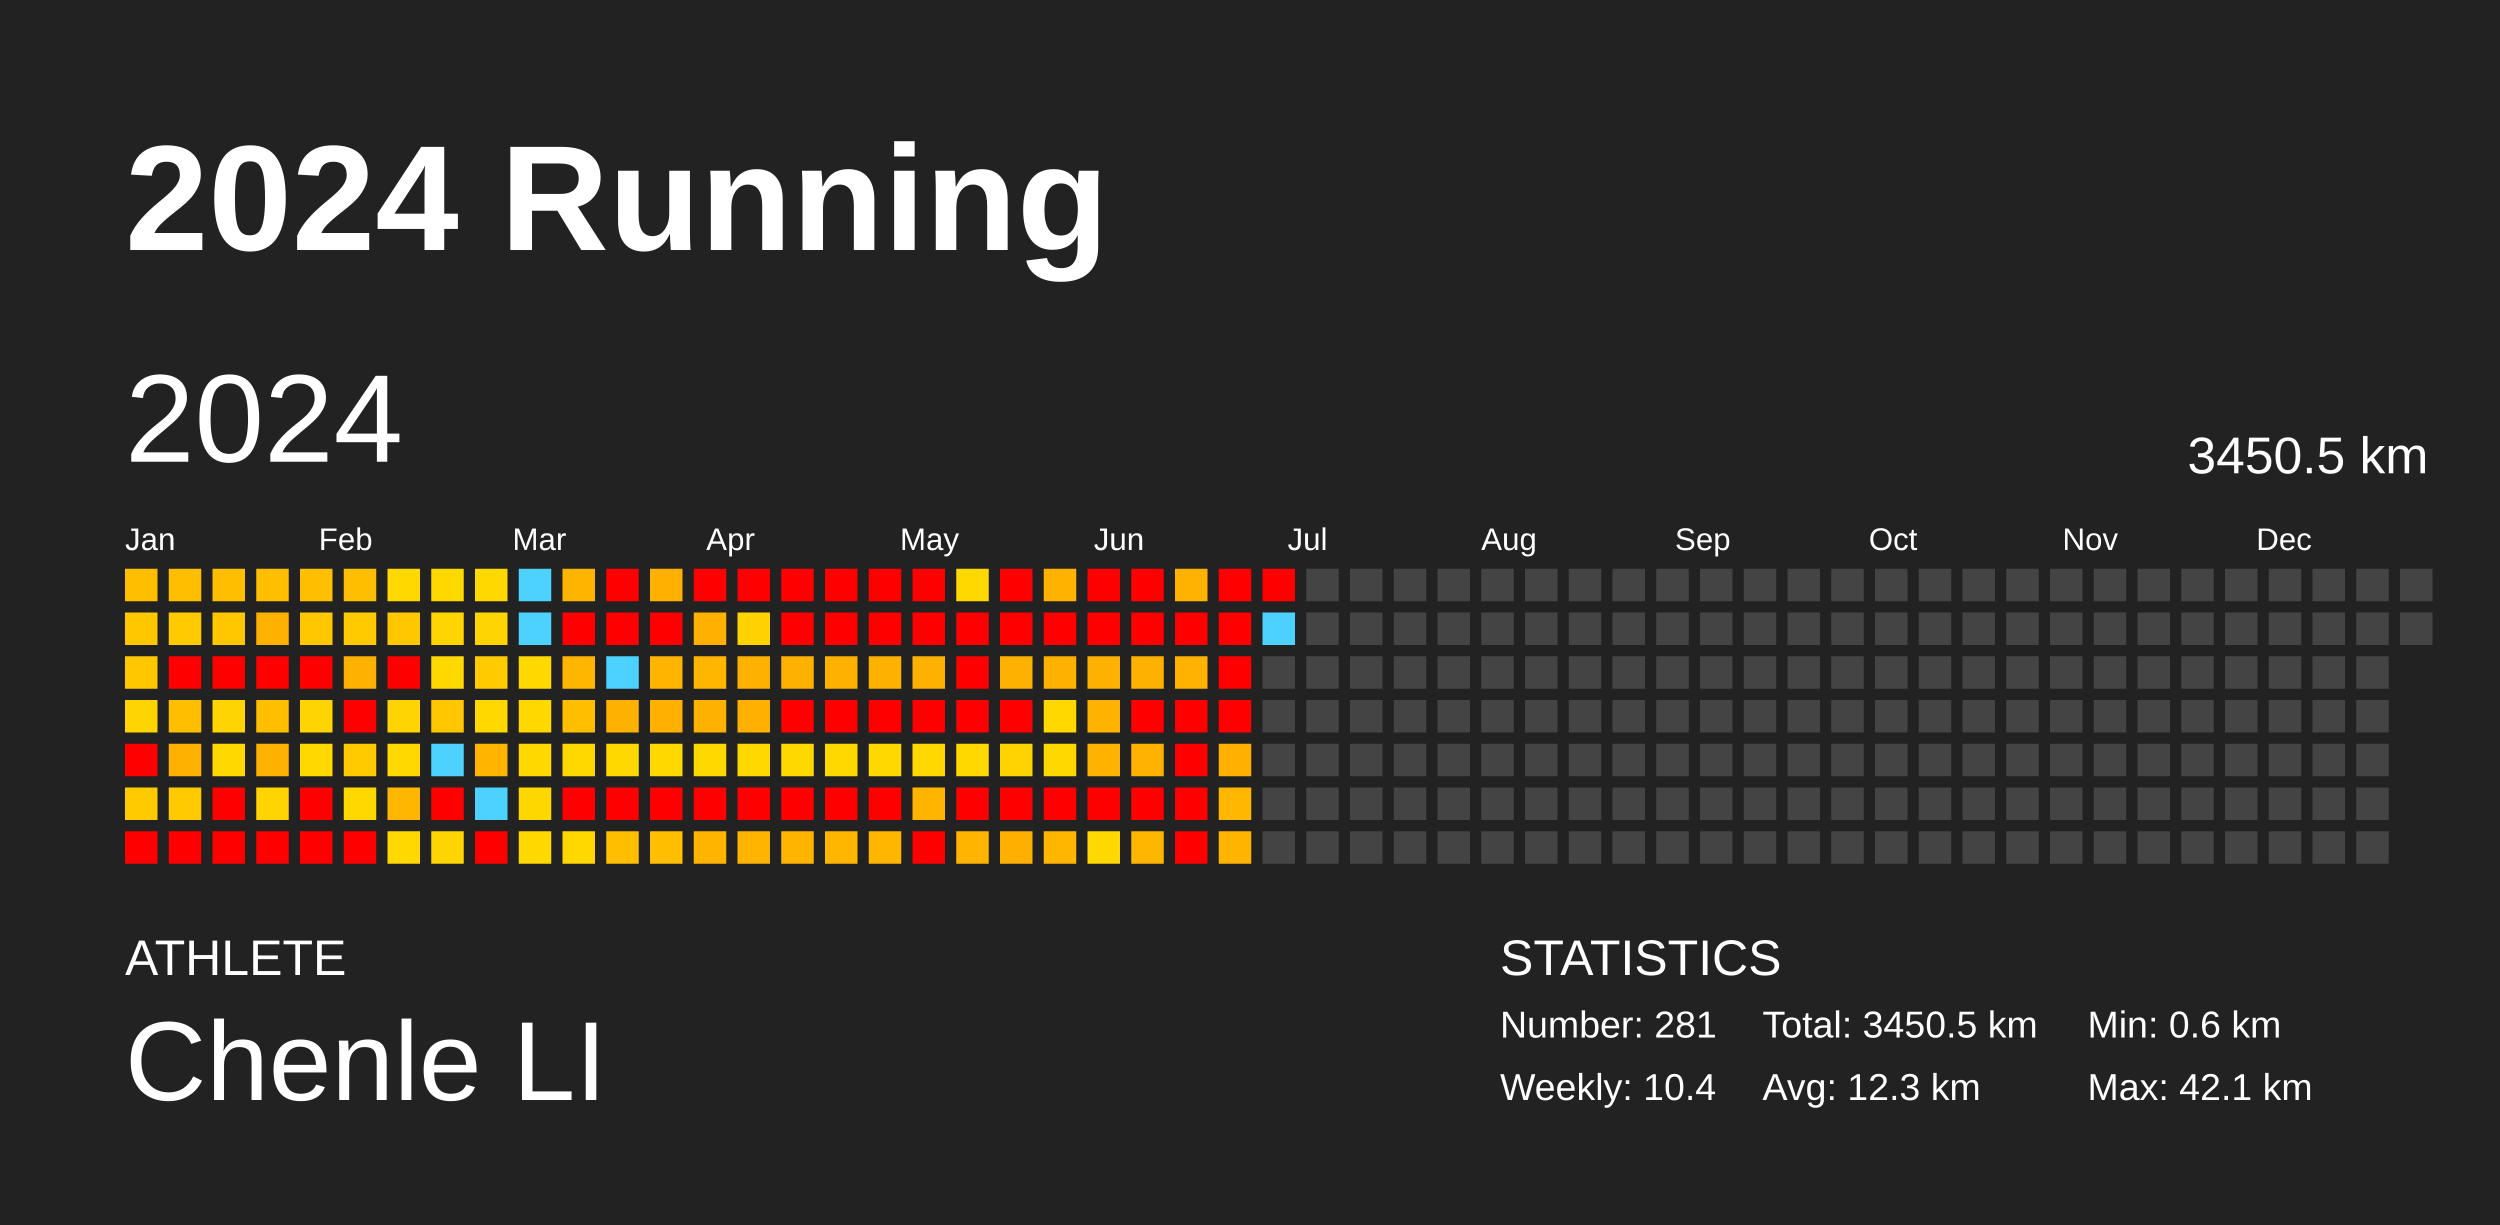
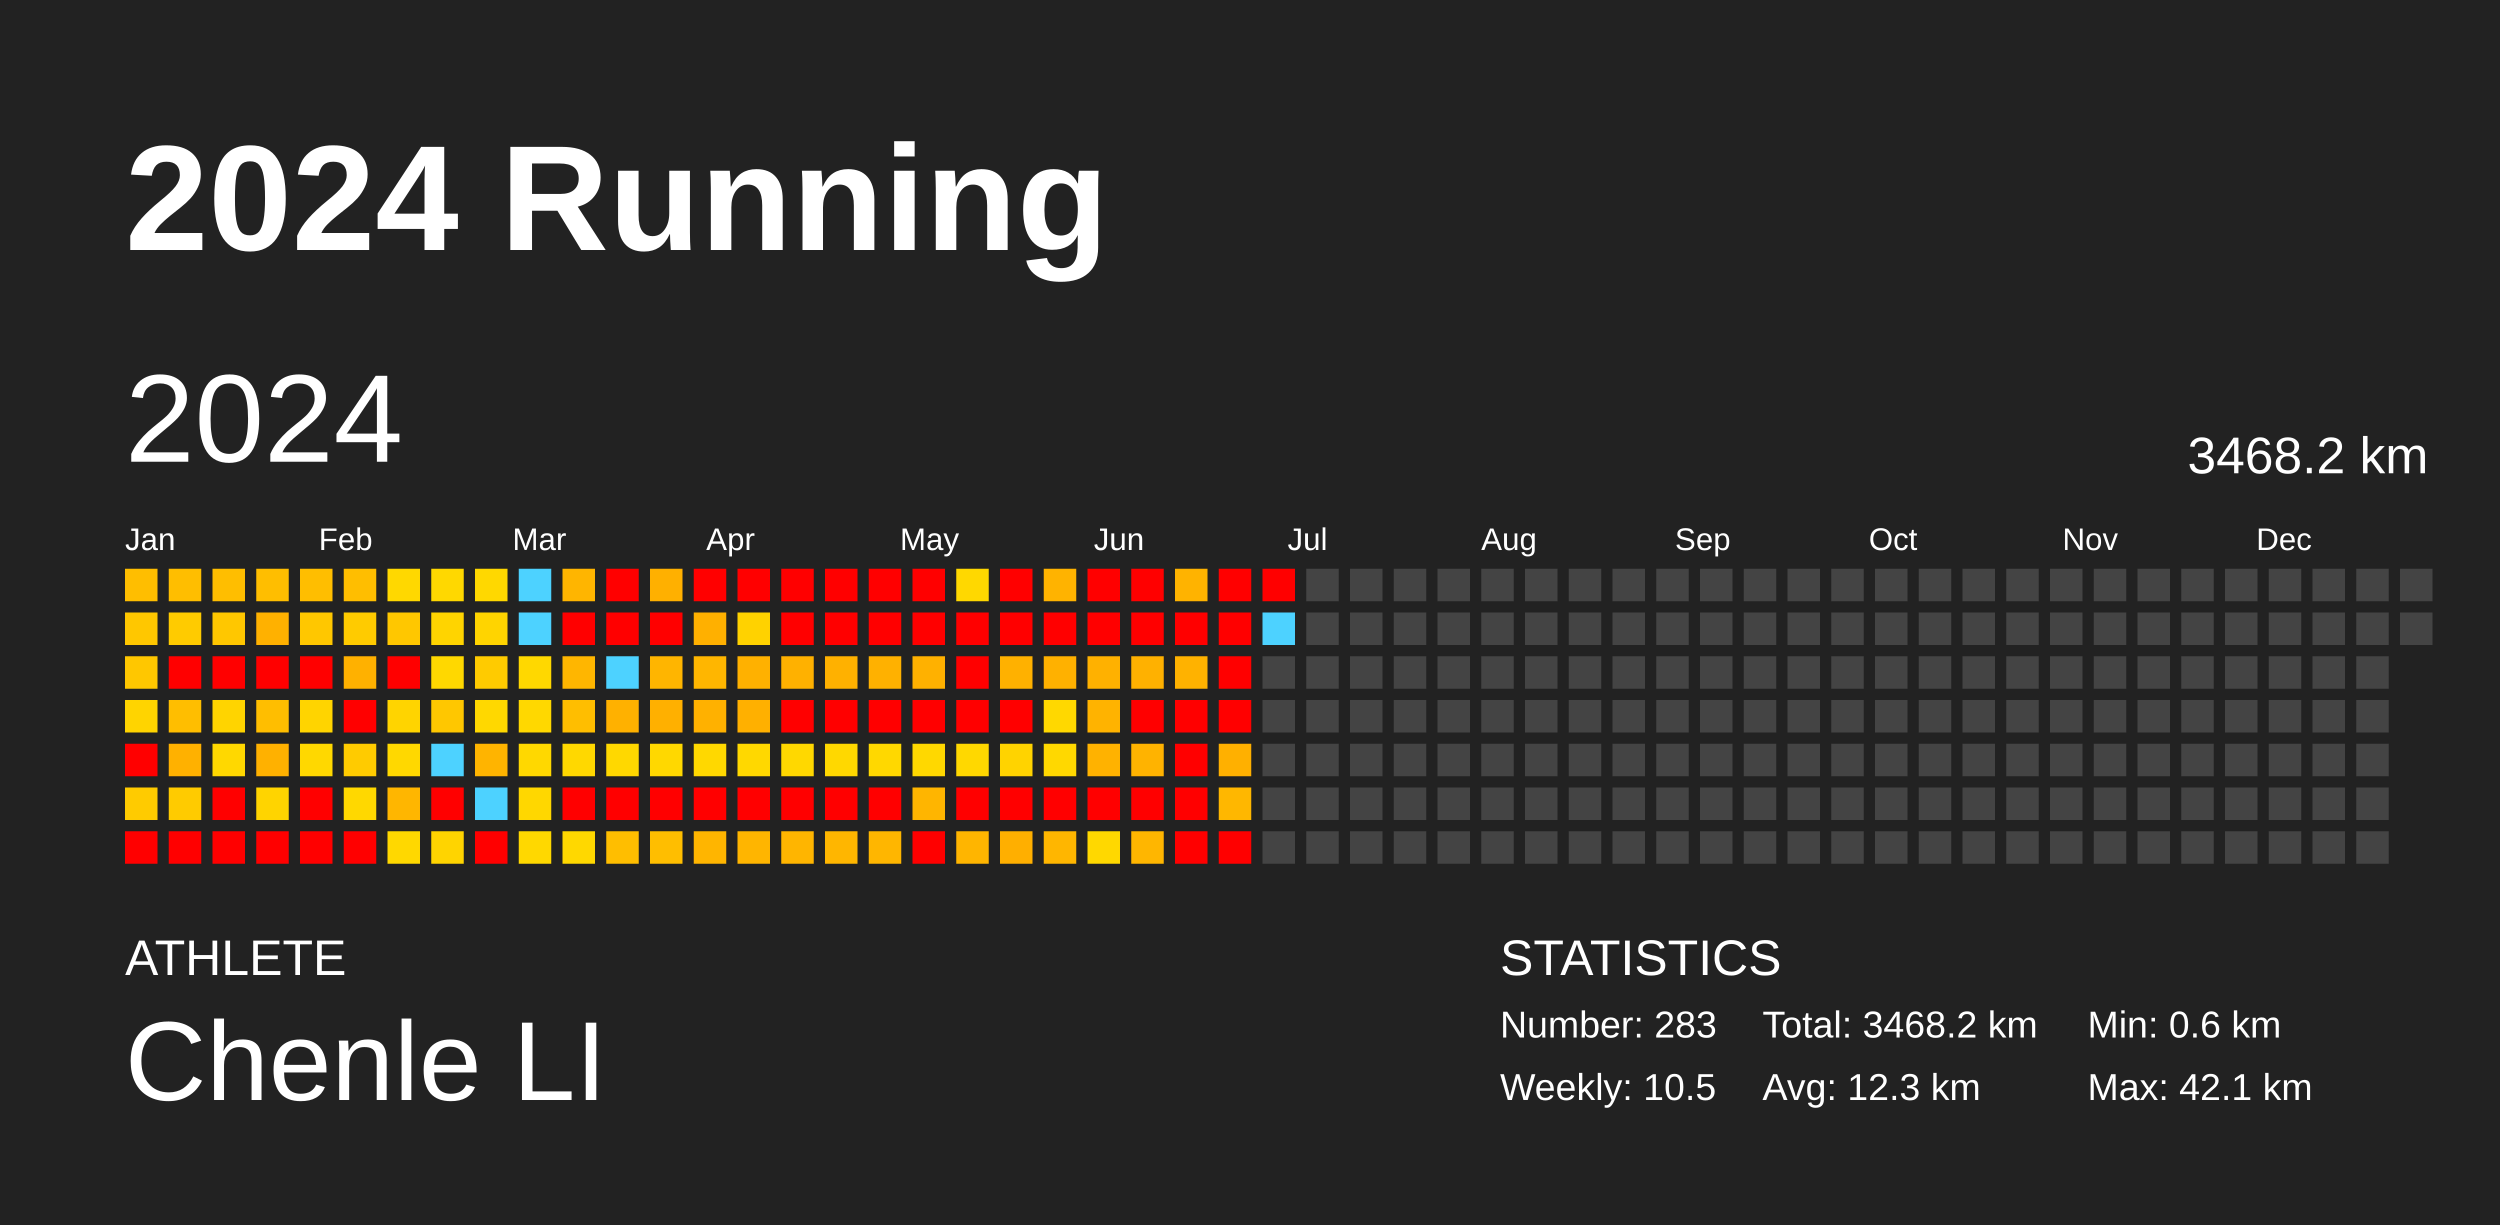
<svg xmlns="http://www.w3.org/2000/svg" baseProfile="full" height="98mm" version="1.1" viewBox="0,0,200,98" width="200mm">
  <defs />
  <rect fill="#222222" height="98" width="200" x="0" y="0" />
  <text fill="#FFFFFF" style="font-size:12px; font-family:Arial; font-weight:bold;" x="10" y="20">2024 Running</text>
  <text fill="#FFFFFF" style="font-size:4px; font-family:Arial" x="10" y="78">ATHLETE</text>
  <text fill="#FFFFFF" style="font-size:9px; font-family:Arial" x="10" y="88">Chenle LI</text>
  <text fill="#FFFFFF" style="font-size:4px; font-family:Arial" x="120" y="78">STATISTICS</text>
-   <text fill="#FFFFFF" style="font-size:3px; font-family:Arial" x="120" y="83">Number: 281</text>
-   <text fill="#FFFFFF" style="font-size:3px; font-family:Arial" x="120" y="88">Weekly: 10.4</text>
-   <text fill="#FFFFFF" style="font-size:3px; font-family:Arial" x="141" y="83">Total: 3450.5 km</text>
+   <text fill="#FFFFFF" style="font-size:3px; font-family:Arial" x="120" y="83">Number: 283</text>
+   <text fill="#FFFFFF" style="font-size:3px; font-family:Arial" x="120" y="88">Weekly: 10.5</text>
+   <text fill="#FFFFFF" style="font-size:3px; font-family:Arial" x="141" y="83">Total: 3468.2 km</text>
  <text fill="#FFFFFF" style="font-size:3px; font-family:Arial" x="141" y="88">Avg: 12.3 km</text>
  <text fill="#FFFFFF" style="font-size:3px; font-family:Arial" x="167" y="83">Min: 0.6 km</text>
  <text fill="#FFFFFF" style="font-size:3px; font-family:Arial" x="167" y="88">Max: 42.1 km</text>
  <text dominant-baseline="hanging" fill="#FFFFFF" style="font-size:10.0px; font-family:Arial;" x="10" y="30">2024</text>
-   <text dominant-baseline="hanging" fill="#FFFFFF" style="font-size:4.125px; font-family:Arial;" x="175" y="35">3450.5 km</text>
+   <text dominant-baseline="hanging" fill="#FFFFFF" style="font-size:4.125px; font-family:Arial;" x="175" y="35">3468.2 km</text>
  <text fill="#FFFFFF" style="font-size:2.5px; font-family:Arial" x="10.0" y="44">Jan</text>
  <text fill="#FFFFFF" style="font-size:2.5px; font-family:Arial" x="25.5" y="44">Feb</text>
  <text fill="#FFFFFF" style="font-size:2.5px; font-family:Arial" x="41.0" y="44">Mar</text>
  <text fill="#FFFFFF" style="font-size:2.5px; font-family:Arial" x="56.5" y="44">Apr</text>
  <text fill="#FFFFFF" style="font-size:2.5px; font-family:Arial" x="72.0" y="44">May</text>
  <text fill="#FFFFFF" style="font-size:2.5px; font-family:Arial" x="87.5" y="44">Jun</text>
  <text fill="#FFFFFF" style="font-size:2.5px; font-family:Arial" x="103.0" y="44">Jul</text>
  <text fill="#FFFFFF" style="font-size:2.5px; font-family:Arial" x="118.5" y="44">Aug</text>
  <text fill="#FFFFFF" style="font-size:2.5px; font-family:Arial" x="134.0" y="44">Sep</text>
  <text fill="#FFFFFF" style="font-size:2.5px; font-family:Arial" x="149.5" y="44">Oct</text>
  <text fill="#FFFFFF" style="font-size:2.5px; font-family:Arial" x="165.0" y="44">Nov</text>
  <text fill="#FFFFFF" style="font-size:2.5px; font-family:Arial" x="180.5" y="44">Dec</text>
  <rect fill="#ffbe00" height="2.6" width="2.6" x="10.0" y="45.5" />
  <rect fill="#ffc700" height="2.6" width="2.6" x="10.0" y="49.0" />
  <rect fill="#ffc700" height="2.6" width="2.6" x="10.0" y="52.5" />
  <rect fill="#ffd400" height="2.6" width="2.6" x="10.0" y="56.0" />
  <rect fill="red" height="2.6" width="2.6" x="10.0" y="59.5" />
  <rect fill="#ffcb00" height="2.6" width="2.6" x="10.0" y="63.0" />
  <rect fill="red" height="2.6" width="2.6" x="10.0" y="66.5" />
  <rect fill="#ffbe00" height="2.6" width="2.6" x="13.5" y="45.5" />
  <rect fill="#ffcb00" height="2.6" width="2.6" x="13.5" y="49.0" />
  <rect fill="red" height="2.6" width="2.6" x="13.5" y="52.5" />
  <rect fill="#ffbe00" height="2.6" width="2.6" x="13.5" y="56.0" />
  <rect fill="#ffb100" height="2.6" width="2.6" x="13.5" y="59.5" />
  <rect fill="#ffcb00" height="2.6" width="2.6" x="13.5" y="63.0" />
  <rect fill="red" height="2.6" width="2.6" x="13.5" y="66.5" />
  <rect fill="#ffbe00" height="2.6" width="2.6" x="17.0" y="45.5" />
  <rect fill="#ffc700" height="2.6" width="2.6" x="17.0" y="49.0" />
  <rect fill="red" height="2.6" width="2.6" x="17.0" y="52.5" />
  <rect fill="#ffd400" height="2.6" width="2.6" x="17.0" y="56.0" />
  <rect fill="#ffd800" height="2.6" width="2.6" x="17.0" y="59.5" />
  <rect fill="red" height="2.6" width="2.6" x="17.0" y="63.0" />
  <rect fill="red" height="2.6" width="2.6" x="17.0" y="66.5" />
  <rect fill="#ffbe00" height="2.6" width="2.6" x="20.5" y="45.5" />
  <rect fill="#ffb100" height="2.6" width="2.6" x="20.5" y="49.0" />
  <rect fill="red" height="2.6" width="2.6" x="20.5" y="52.5" />
  <rect fill="#ffbe00" height="2.6" width="2.6" x="20.5" y="56.0" />
  <rect fill="#ffb100" height="2.6" width="2.6" x="20.5" y="59.5" />
  <rect fill="#ffd400" height="2.6" width="2.6" x="20.5" y="63.0" />
  <rect fill="red" height="2.6" width="2.6" x="20.5" y="66.5" />
  <rect fill="#ffbe00" height="2.6" width="2.6" x="24.0" y="45.5" />
  <rect fill="#ffc700" height="2.6" width="2.6" x="24.0" y="49.0" />
  <rect fill="red" height="2.6" width="2.6" x="24.0" y="52.5" />
  <rect fill="#ffd400" height="2.6" width="2.6" x="24.0" y="56.0" />
  <rect fill="#ffd800" height="2.6" width="2.6" x="24.0" y="59.5" />
  <rect fill="red" height="2.6" width="2.6" x="24.0" y="63.0" />
  <rect fill="red" height="2.6" width="2.6" x="24.0" y="66.5" />
  <rect fill="#ffbe00" height="2.6" width="2.6" x="27.5" y="45.5" />
  <rect fill="#ffcb00" height="2.6" width="2.6" x="27.5" y="49.0" />
  <rect fill="#ffb100" height="2.6" width="2.6" x="27.5" y="52.5" />
  <rect fill="red" height="2.6" width="2.6" x="27.5" y="56.0" />
  <rect fill="#ffcb00" height="2.6" width="2.6" x="27.5" y="59.5" />
  <rect fill="#ffd800" height="2.6" width="2.6" x="27.5" y="63.0" />
  <rect fill="red" height="2.6" width="2.6" x="27.5" y="66.5" />
  <rect fill="#ffd800" height="2.6" width="2.6" x="31.0" y="45.5" />
  <rect fill="#ffc700" height="2.6" width="2.6" x="31.0" y="49.0" />
  <rect fill="red" height="2.6" width="2.6" x="31.0" y="52.5" />
  <rect fill="#ffd400" height="2.6" width="2.6" x="31.0" y="56.0" />
  <rect fill="#ffd800" height="2.6" width="2.6" x="31.0" y="59.5" />
  <rect fill="#ffb600" height="2.6" width="2.6" x="31.0" y="63.0" />
  <rect fill="#ffd800" height="2.6" width="2.6" x="31.0" y="66.5" />
  <rect fill="#ffd800" height="2.6" width="2.6" x="34.5" y="45.5" />
  <rect fill="#ffd400" height="2.6" width="2.6" x="34.5" y="49.0" />
  <rect fill="#ffd800" height="2.6" width="2.6" x="34.5" y="52.5" />
  <rect fill="#ffc700" height="2.6" width="2.6" x="34.5" y="56.0" />
  <rect fill="#4dd2ff" height="2.6" width="2.6" x="34.5" y="59.5" />
  <rect fill="red" height="2.6" width="2.6" x="34.5" y="63.0" />
  <rect fill="#ffd400" height="2.6" width="2.6" x="34.5" y="66.5" />
  <rect fill="#ffd800" height="2.6" width="2.6" x="38.0" y="45.5" />
  <rect fill="#ffd400" height="2.6" width="2.6" x="38.0" y="49.0" />
  <rect fill="#ffcb00" height="2.6" width="2.6" x="38.0" y="52.5" />
  <rect fill="#ffd800" height="2.6" width="2.6" x="38.0" y="56.0" />
  <rect fill="#ffb400" height="2.6" width="2.6" x="38.0" y="59.5" />
  <rect fill="#4dd2ff" height="2.6" width="2.6" x="38.0" y="63.0" />
  <rect fill="red" height="2.6" width="2.6" x="38.0" y="66.5" />
  <rect fill="#4dd2ff" height="2.6" width="2.6" x="41.5" y="45.5" />
  <rect fill="#4dd2ff" height="2.6" width="2.6" x="41.5" y="49.0" />
  <rect fill="#ffd800" height="2.6" width="2.6" x="41.5" y="52.5" />
  <rect fill="#ffd800" height="2.6" width="2.6" x="41.5" y="56.0" />
  <rect fill="#ffd800" height="2.6" width="2.6" x="41.5" y="59.5" />
  <rect fill="#ffd700" height="2.6" width="2.6" x="41.5" y="63.0" />
  <rect fill="#ffd800" height="2.6" width="2.6" x="41.5" y="66.5" />
  <rect fill="#ffb500" height="2.6" width="2.6" x="45.0" y="45.5" />
  <rect fill="red" height="2.6" width="2.6" x="45.0" y="49.0" />
  <rect fill="#ffb600" height="2.6" width="2.6" x="45.0" y="52.5" />
  <rect fill="#ffbe00" height="2.6" width="2.6" x="45.0" y="56.0" />
  <rect fill="#ffd800" height="2.6" width="2.6" x="45.0" y="59.5" />
  <rect fill="red" height="2.6" width="2.6" x="45.0" y="63.0" />
  <rect fill="#ffd800" height="2.6" width="2.6" x="45.0" y="66.5" />
  <rect fill="red" height="2.6" width="2.6" x="48.5" y="45.5" />
  <rect fill="red" height="2.6" width="2.6" x="48.5" y="49.0" />
  <rect fill="#4dd2ff" height="2.6" width="2.6" x="48.5" y="52.5" />
  <rect fill="#ffb100" height="2.6" width="2.6" x="48.5" y="56.0" />
  <rect fill="#ffd800" height="2.6" width="2.6" x="48.5" y="59.5" />
  <rect fill="red" height="2.6" width="2.6" x="48.5" y="63.0" />
  <rect fill="#ffbe00" height="2.6" width="2.6" x="48.5" y="66.5" />
  <rect fill="#ffb000" height="2.6" width="2.6" x="52.0" y="45.5" />
  <rect fill="red" height="2.6" width="2.6" x="52.0" y="49.0" />
  <rect fill="#ffb500" height="2.6" width="2.6" x="52.0" y="52.5" />
  <rect fill="#ffb000" height="2.6" width="2.6" x="52.0" y="56.0" />
  <rect fill="#ffd800" height="2.6" width="2.6" x="52.0" y="59.5" />
  <rect fill="red" height="2.6" width="2.6" x="52.0" y="63.0" />
  <rect fill="#ffbe00" height="2.6" width="2.6" x="52.0" y="66.5" />
  <rect fill="red" height="2.6" width="2.6" x="55.5" y="45.5" />
  <rect fill="#ffb000" height="2.6" width="2.6" x="55.5" y="49.0" />
  <rect fill="#ffb600" height="2.6" width="2.6" x="55.5" y="52.5" />
  <rect fill="#ffb100" height="2.6" width="2.6" x="55.5" y="56.0" />
  <rect fill="#ffd800" height="2.6" width="2.6" x="55.5" y="59.5" />
  <rect fill="red" height="2.6" width="2.6" x="55.5" y="63.0" />
  <rect fill="#ffb500" height="2.6" width="2.6" x="55.5" y="66.5" />
  <rect fill="red" height="2.6" width="2.6" x="59.0" y="45.5" />
  <rect fill="#ffd200" height="2.6" width="2.6" x="59.0" y="49.0" />
  <rect fill="#ffb100" height="2.6" width="2.6" x="59.0" y="52.5" />
  <rect fill="#ffb000" height="2.6" width="2.6" x="59.0" y="56.0" />
  <rect fill="#ffd800" height="2.6" width="2.6" x="59.0" y="59.5" />
  <rect fill="red" height="2.6" width="2.6" x="59.0" y="63.0" />
  <rect fill="#ffb500" height="2.6" width="2.6" x="59.0" y="66.5" />
  <rect fill="red" height="2.6" width="2.6" x="62.5" y="45.5" />
  <rect fill="red" height="2.6" width="2.6" x="62.5" y="49.0" />
  <rect fill="#ffb100" height="2.6" width="2.6" x="62.5" y="52.5" />
  <rect fill="red" height="2.6" width="2.6" x="62.5" y="56.0" />
  <rect fill="#ffd800" height="2.6" width="2.6" x="62.5" y="59.5" />
  <rect fill="red" height="2.6" width="2.6" x="62.5" y="63.0" />
  <rect fill="#ffb500" height="2.6" width="2.6" x="62.5" y="66.5" />
  <rect fill="red" height="2.6" width="2.6" x="66.0" y="45.5" />
  <rect fill="red" height="2.6" width="2.6" x="66.0" y="49.0" />
  <rect fill="#ffb100" height="2.6" width="2.6" x="66.0" y="52.5" />
  <rect fill="red" height="2.6" width="2.6" x="66.0" y="56.0" />
  <rect fill="#ffd800" height="2.6" width="2.6" x="66.0" y="59.5" />
  <rect fill="red" height="2.6" width="2.6" x="66.0" y="63.0" />
  <rect fill="#ffb600" height="2.6" width="2.6" x="66.0" y="66.5" />
  <rect fill="red" height="2.6" width="2.6" x="69.5" y="45.5" />
  <rect fill="red" height="2.6" width="2.6" x="69.5" y="49.0" />
  <rect fill="#ffb100" height="2.6" width="2.6" x="69.5" y="52.5" />
  <rect fill="red" height="2.6" width="2.6" x="69.5" y="56.0" />
  <rect fill="#ffd800" height="2.6" width="2.6" x="69.5" y="59.5" />
  <rect fill="red" height="2.6" width="2.6" x="69.5" y="63.0" />
  <rect fill="#ffb600" height="2.6" width="2.6" x="69.5" y="66.5" />
  <rect fill="red" height="2.6" width="2.6" x="73.0" y="45.5" />
  <rect fill="red" height="2.6" width="2.6" x="73.0" y="49.0" />
  <rect fill="#ffb100" height="2.6" width="2.6" x="73.0" y="52.5" />
  <rect fill="red" height="2.6" width="2.6" x="73.0" y="56.0" />
  <rect fill="#ffd800" height="2.6" width="2.6" x="73.0" y="59.5" />
  <rect fill="#ffb500" height="2.6" width="2.6" x="73.0" y="63.0" />
  <rect fill="red" height="2.6" width="2.6" x="73.0" y="66.5" />
  <rect fill="#ffd800" height="2.6" width="2.6" x="76.5" y="45.5" />
  <rect fill="red" height="2.6" width="2.6" x="76.5" y="49.0" />
  <rect fill="red" height="2.6" width="2.6" x="76.5" y="52.5" />
  <rect fill="red" height="2.6" width="2.6" x="76.5" y="56.0" />
  <rect fill="#ffd800" height="2.6" width="2.6" x="76.5" y="59.5" />
  <rect fill="red" height="2.6" width="2.6" x="76.5" y="63.0" />
  <rect fill="#ffb500" height="2.6" width="2.6" x="76.5" y="66.5" />
  <rect fill="red" height="2.6" width="2.6" x="80.0" y="45.5" />
  <rect fill="red" height="2.6" width="2.6" x="80.0" y="49.0" />
  <rect fill="#ffb100" height="2.6" width="2.6" x="80.0" y="52.5" />
  <rect fill="red" height="2.6" width="2.6" x="80.0" y="56.0" />
  <rect fill="#ffd300" height="2.6" width="2.6" x="80.0" y="59.5" />
  <rect fill="red" height="2.6" width="2.6" x="80.0" y="63.0" />
  <rect fill="#ffaf00" height="2.6" width="2.6" x="80.0" y="66.5" />
  <rect fill="#ffb300" height="2.6" width="2.6" x="83.5" y="45.5" />
  <rect fill="red" height="2.6" width="2.6" x="83.5" y="49.0" />
  <rect fill="#ffb100" height="2.6" width="2.6" x="83.5" y="52.5" />
  <rect fill="#ffd800" height="2.6" width="2.6" x="83.5" y="56.0" />
  <rect fill="#ffd800" height="2.6" width="2.6" x="83.5" y="59.5" />
  <rect fill="red" height="2.6" width="2.6" x="83.5" y="63.0" />
  <rect fill="#ffb600" height="2.6" width="2.6" x="83.5" y="66.5" />
  <rect fill="red" height="2.6" width="2.6" x="87.0" y="45.5" />
  <rect fill="red" height="2.6" width="2.6" x="87.0" y="49.0" />
  <rect fill="#ffb100" height="2.6" width="2.6" x="87.0" y="52.5" />
  <rect fill="#ffb300" height="2.6" width="2.6" x="87.0" y="56.0" />
  <rect fill="#ffb200" height="2.6" width="2.6" x="87.0" y="59.5" />
  <rect fill="red" height="2.6" width="2.6" x="87.0" y="63.0" />
  <rect fill="#ffd800" height="2.6" width="2.6" x="87.0" y="66.5" />
  <rect fill="red" height="2.6" width="2.6" x="90.5" y="45.5" />
  <rect fill="red" height="2.6" width="2.6" x="90.5" y="49.0" />
  <rect fill="#ffb100" height="2.6" width="2.6" x="90.5" y="52.5" />
  <rect fill="red" height="2.6" width="2.6" x="90.5" y="56.0" />
  <rect fill="#ffb300" height="2.6" width="2.6" x="90.5" y="59.5" />
  <rect fill="red" height="2.6" width="2.6" x="90.5" y="63.0" />
  <rect fill="#ffb600" height="2.6" width="2.6" x="90.5" y="66.5" />
  <rect fill="#ffb300" height="2.6" width="2.6" x="94.0" y="45.5" />
  <rect fill="red" height="2.6" width="2.6" x="94.0" y="49.0" />
  <rect fill="#ffb200" height="2.6" width="2.6" x="94.0" y="52.5" />
  <rect fill="red" height="2.6" width="2.6" x="94.0" y="56.0" />
  <rect fill="red" height="2.6" width="2.6" x="94.0" y="59.5" />
  <rect fill="red" height="2.6" width="2.6" x="94.0" y="63.0" />
  <rect fill="red" height="2.6" width="2.6" x="94.0" y="66.5" />
  <rect fill="red" height="2.6" width="2.6" x="97.5" y="45.5" />
  <rect fill="red" height="2.6" width="2.6" x="97.5" y="49.0" />
  <rect fill="red" height="2.6" width="2.6" x="97.5" y="52.5" />
  <rect fill="red" height="2.6" width="2.6" x="97.5" y="56.0" />
  <rect fill="#ffb000" height="2.6" width="2.6" x="97.5" y="59.5" />
  <rect fill="#ffb700" height="2.6" width="2.6" x="97.5" y="63.0" />
-   <rect fill="#ffb500" height="2.6" width="2.6" x="97.5" y="66.5" />
+   <rect fill="red" height="2.6" width="2.6" x="97.5" y="66.5" />
  <rect fill="red" height="2.6" width="2.6" x="101.0" y="45.5" />
  <rect fill="#4dd2ff" height="2.6" width="2.6" x="101.0" y="49.0" />
  <rect fill="#444444" height="2.6" width="2.6" x="101.0" y="52.5" />
  <rect fill="#444444" height="2.6" width="2.6" x="101.0" y="56.0" />
  <rect fill="#444444" height="2.6" width="2.6" x="101.0" y="59.5" />
  <rect fill="#444444" height="2.6" width="2.6" x="101.0" y="63.0" />
  <rect fill="#444444" height="2.6" width="2.6" x="101.0" y="66.5" />
  <rect fill="#444444" height="2.6" width="2.6" x="104.5" y="45.5" />
  <rect fill="#444444" height="2.6" width="2.6" x="104.5" y="49.0" />
  <rect fill="#444444" height="2.6" width="2.6" x="104.5" y="52.5" />
  <rect fill="#444444" height="2.6" width="2.6" x="104.5" y="56.0" />
  <rect fill="#444444" height="2.6" width="2.6" x="104.5" y="59.5" />
  <rect fill="#444444" height="2.6" width="2.6" x="104.5" y="63.0" />
  <rect fill="#444444" height="2.6" width="2.6" x="104.5" y="66.5" />
  <rect fill="#444444" height="2.6" width="2.6" x="108.0" y="45.5" />
  <rect fill="#444444" height="2.6" width="2.6" x="108.0" y="49.0" />
  <rect fill="#444444" height="2.6" width="2.6" x="108.0" y="52.5" />
  <rect fill="#444444" height="2.6" width="2.6" x="108.0" y="56.0" />
  <rect fill="#444444" height="2.6" width="2.6" x="108.0" y="59.5" />
  <rect fill="#444444" height="2.6" width="2.6" x="108.0" y="63.0" />
  <rect fill="#444444" height="2.6" width="2.6" x="108.0" y="66.5" />
  <rect fill="#444444" height="2.6" width="2.6" x="111.5" y="45.5" />
  <rect fill="#444444" height="2.6" width="2.6" x="111.5" y="49.0" />
  <rect fill="#444444" height="2.6" width="2.6" x="111.5" y="52.5" />
  <rect fill="#444444" height="2.6" width="2.6" x="111.5" y="56.0" />
  <rect fill="#444444" height="2.6" width="2.6" x="111.5" y="59.5" />
  <rect fill="#444444" height="2.6" width="2.6" x="111.5" y="63.0" />
  <rect fill="#444444" height="2.6" width="2.6" x="111.5" y="66.5" />
  <rect fill="#444444" height="2.6" width="2.6" x="115.0" y="45.5" />
  <rect fill="#444444" height="2.6" width="2.6" x="115.0" y="49.0" />
  <rect fill="#444444" height="2.6" width="2.6" x="115.0" y="52.5" />
  <rect fill="#444444" height="2.6" width="2.6" x="115.0" y="56.0" />
  <rect fill="#444444" height="2.6" width="2.6" x="115.0" y="59.5" />
  <rect fill="#444444" height="2.6" width="2.6" x="115.0" y="63.0" />
  <rect fill="#444444" height="2.6" width="2.6" x="115.0" y="66.5" />
  <rect fill="#444444" height="2.6" width="2.6" x="118.5" y="45.5" />
  <rect fill="#444444" height="2.6" width="2.6" x="118.5" y="49.0" />
  <rect fill="#444444" height="2.6" width="2.6" x="118.5" y="52.5" />
  <rect fill="#444444" height="2.6" width="2.6" x="118.5" y="56.0" />
  <rect fill="#444444" height="2.6" width="2.6" x="118.5" y="59.5" />
  <rect fill="#444444" height="2.6" width="2.6" x="118.5" y="63.0" />
  <rect fill="#444444" height="2.6" width="2.6" x="118.5" y="66.5" />
  <rect fill="#444444" height="2.6" width="2.6" x="122.0" y="45.5" />
  <rect fill="#444444" height="2.6" width="2.6" x="122.0" y="49.0" />
  <rect fill="#444444" height="2.6" width="2.6" x="122.0" y="52.5" />
  <rect fill="#444444" height="2.6" width="2.6" x="122.0" y="56.0" />
  <rect fill="#444444" height="2.6" width="2.6" x="122.0" y="59.5" />
  <rect fill="#444444" height="2.6" width="2.6" x="122.0" y="63.0" />
  <rect fill="#444444" height="2.6" width="2.6" x="122.0" y="66.5" />
  <rect fill="#444444" height="2.6" width="2.6" x="125.5" y="45.5" />
  <rect fill="#444444" height="2.6" width="2.6" x="125.5" y="49.0" />
  <rect fill="#444444" height="2.6" width="2.6" x="125.5" y="52.5" />
  <rect fill="#444444" height="2.6" width="2.6" x="125.5" y="56.0" />
  <rect fill="#444444" height="2.6" width="2.6" x="125.5" y="59.5" />
  <rect fill="#444444" height="2.6" width="2.6" x="125.5" y="63.0" />
  <rect fill="#444444" height="2.6" width="2.6" x="125.5" y="66.5" />
  <rect fill="#444444" height="2.6" width="2.6" x="129.0" y="45.5" />
  <rect fill="#444444" height="2.6" width="2.6" x="129.0" y="49.0" />
  <rect fill="#444444" height="2.6" width="2.6" x="129.0" y="52.5" />
  <rect fill="#444444" height="2.6" width="2.6" x="129.0" y="56.0" />
  <rect fill="#444444" height="2.6" width="2.6" x="129.0" y="59.5" />
  <rect fill="#444444" height="2.6" width="2.6" x="129.0" y="63.0" />
  <rect fill="#444444" height="2.6" width="2.6" x="129.0" y="66.5" />
  <rect fill="#444444" height="2.6" width="2.6" x="132.5" y="45.5" />
  <rect fill="#444444" height="2.6" width="2.6" x="132.5" y="49.0" />
  <rect fill="#444444" height="2.6" width="2.6" x="132.5" y="52.5" />
  <rect fill="#444444" height="2.6" width="2.6" x="132.5" y="56.0" />
  <rect fill="#444444" height="2.6" width="2.6" x="132.5" y="59.5" />
  <rect fill="#444444" height="2.6" width="2.6" x="132.5" y="63.0" />
  <rect fill="#444444" height="2.6" width="2.6" x="132.5" y="66.5" />
  <rect fill="#444444" height="2.6" width="2.6" x="136.0" y="45.5" />
  <rect fill="#444444" height="2.6" width="2.6" x="136.0" y="49.0" />
  <rect fill="#444444" height="2.6" width="2.6" x="136.0" y="52.5" />
  <rect fill="#444444" height="2.6" width="2.6" x="136.0" y="56.0" />
  <rect fill="#444444" height="2.6" width="2.6" x="136.0" y="59.5" />
  <rect fill="#444444" height="2.6" width="2.6" x="136.0" y="63.0" />
  <rect fill="#444444" height="2.6" width="2.6" x="136.0" y="66.5" />
  <rect fill="#444444" height="2.6" width="2.6" x="139.5" y="45.5" />
  <rect fill="#444444" height="2.6" width="2.6" x="139.5" y="49.0" />
  <rect fill="#444444" height="2.6" width="2.6" x="139.5" y="52.5" />
  <rect fill="#444444" height="2.6" width="2.6" x="139.5" y="56.0" />
  <rect fill="#444444" height="2.6" width="2.6" x="139.5" y="59.5" />
  <rect fill="#444444" height="2.6" width="2.6" x="139.5" y="63.0" />
  <rect fill="#444444" height="2.6" width="2.6" x="139.5" y="66.5" />
  <rect fill="#444444" height="2.6" width="2.6" x="143.0" y="45.5" />
  <rect fill="#444444" height="2.6" width="2.6" x="143.0" y="49.0" />
  <rect fill="#444444" height="2.6" width="2.6" x="143.0" y="52.5" />
  <rect fill="#444444" height="2.6" width="2.6" x="143.0" y="56.0" />
  <rect fill="#444444" height="2.6" width="2.6" x="143.0" y="59.5" />
  <rect fill="#444444" height="2.6" width="2.6" x="143.0" y="63.0" />
  <rect fill="#444444" height="2.6" width="2.6" x="143.0" y="66.5" />
  <rect fill="#444444" height="2.6" width="2.6" x="146.5" y="45.5" />
  <rect fill="#444444" height="2.6" width="2.6" x="146.5" y="49.0" />
  <rect fill="#444444" height="2.6" width="2.6" x="146.5" y="52.5" />
  <rect fill="#444444" height="2.6" width="2.6" x="146.5" y="56.0" />
  <rect fill="#444444" height="2.6" width="2.6" x="146.5" y="59.5" />
  <rect fill="#444444" height="2.6" width="2.6" x="146.5" y="63.0" />
  <rect fill="#444444" height="2.6" width="2.6" x="146.5" y="66.5" />
  <rect fill="#444444" height="2.6" width="2.6" x="150.0" y="45.5" />
  <rect fill="#444444" height="2.6" width="2.6" x="150.0" y="49.0" />
  <rect fill="#444444" height="2.6" width="2.6" x="150.0" y="52.5" />
  <rect fill="#444444" height="2.6" width="2.6" x="150.0" y="56.0" />
  <rect fill="#444444" height="2.6" width="2.6" x="150.0" y="59.5" />
  <rect fill="#444444" height="2.6" width="2.6" x="150.0" y="63.0" />
  <rect fill="#444444" height="2.6" width="2.6" x="150.0" y="66.5" />
  <rect fill="#444444" height="2.6" width="2.6" x="153.5" y="45.5" />
  <rect fill="#444444" height="2.6" width="2.6" x="153.5" y="49.0" />
  <rect fill="#444444" height="2.6" width="2.6" x="153.5" y="52.5" />
  <rect fill="#444444" height="2.6" width="2.6" x="153.5" y="56.0" />
  <rect fill="#444444" height="2.6" width="2.6" x="153.5" y="59.5" />
  <rect fill="#444444" height="2.6" width="2.6" x="153.5" y="63.0" />
  <rect fill="#444444" height="2.6" width="2.6" x="153.5" y="66.5" />
  <rect fill="#444444" height="2.6" width="2.6" x="157.0" y="45.5" />
  <rect fill="#444444" height="2.6" width="2.6" x="157.0" y="49.0" />
  <rect fill="#444444" height="2.6" width="2.6" x="157.0" y="52.5" />
  <rect fill="#444444" height="2.6" width="2.6" x="157.0" y="56.0" />
  <rect fill="#444444" height="2.6" width="2.6" x="157.0" y="59.5" />
  <rect fill="#444444" height="2.6" width="2.6" x="157.0" y="63.0" />
  <rect fill="#444444" height="2.6" width="2.6" x="157.0" y="66.5" />
  <rect fill="#444444" height="2.6" width="2.6" x="160.5" y="45.5" />
  <rect fill="#444444" height="2.6" width="2.6" x="160.5" y="49.0" />
  <rect fill="#444444" height="2.6" width="2.6" x="160.5" y="52.5" />
  <rect fill="#444444" height="2.6" width="2.6" x="160.5" y="56.0" />
  <rect fill="#444444" height="2.6" width="2.6" x="160.5" y="59.5" />
  <rect fill="#444444" height="2.6" width="2.6" x="160.5" y="63.0" />
  <rect fill="#444444" height="2.6" width="2.6" x="160.5" y="66.5" />
  <rect fill="#444444" height="2.6" width="2.6" x="164.0" y="45.5" />
  <rect fill="#444444" height="2.6" width="2.6" x="164.0" y="49.0" />
  <rect fill="#444444" height="2.6" width="2.6" x="164.0" y="52.5" />
  <rect fill="#444444" height="2.6" width="2.6" x="164.0" y="56.0" />
  <rect fill="#444444" height="2.6" width="2.6" x="164.0" y="59.5" />
  <rect fill="#444444" height="2.6" width="2.6" x="164.0" y="63.0" />
  <rect fill="#444444" height="2.6" width="2.6" x="164.0" y="66.5" />
  <rect fill="#444444" height="2.6" width="2.6" x="167.5" y="45.5" />
  <rect fill="#444444" height="2.6" width="2.6" x="167.5" y="49.0" />
  <rect fill="#444444" height="2.6" width="2.6" x="167.5" y="52.5" />
  <rect fill="#444444" height="2.6" width="2.6" x="167.5" y="56.0" />
  <rect fill="#444444" height="2.6" width="2.6" x="167.5" y="59.5" />
  <rect fill="#444444" height="2.6" width="2.6" x="167.5" y="63.0" />
  <rect fill="#444444" height="2.6" width="2.6" x="167.5" y="66.5" />
  <rect fill="#444444" height="2.6" width="2.6" x="171.0" y="45.5" />
  <rect fill="#444444" height="2.6" width="2.6" x="171.0" y="49.0" />
  <rect fill="#444444" height="2.6" width="2.6" x="171.0" y="52.5" />
  <rect fill="#444444" height="2.6" width="2.6" x="171.0" y="56.0" />
  <rect fill="#444444" height="2.6" width="2.6" x="171.0" y="59.5" />
  <rect fill="#444444" height="2.6" width="2.6" x="171.0" y="63.0" />
  <rect fill="#444444" height="2.6" width="2.6" x="171.0" y="66.5" />
  <rect fill="#444444" height="2.6" width="2.6" x="174.5" y="45.5" />
  <rect fill="#444444" height="2.6" width="2.6" x="174.5" y="49.0" />
  <rect fill="#444444" height="2.6" width="2.6" x="174.5" y="52.5" />
  <rect fill="#444444" height="2.6" width="2.6" x="174.5" y="56.0" />
  <rect fill="#444444" height="2.6" width="2.6" x="174.5" y="59.5" />
  <rect fill="#444444" height="2.6" width="2.6" x="174.5" y="63.0" />
  <rect fill="#444444" height="2.6" width="2.6" x="174.5" y="66.5" />
  <rect fill="#444444" height="2.6" width="2.6" x="178.0" y="45.5" />
  <rect fill="#444444" height="2.6" width="2.6" x="178.0" y="49.0" />
  <rect fill="#444444" height="2.6" width="2.6" x="178.0" y="52.5" />
  <rect fill="#444444" height="2.6" width="2.6" x="178.0" y="56.0" />
  <rect fill="#444444" height="2.6" width="2.6" x="178.0" y="59.5" />
  <rect fill="#444444" height="2.6" width="2.6" x="178.0" y="63.0" />
  <rect fill="#444444" height="2.6" width="2.6" x="178.0" y="66.5" />
  <rect fill="#444444" height="2.6" width="2.6" x="181.5" y="45.5" />
  <rect fill="#444444" height="2.6" width="2.6" x="181.5" y="49.0" />
  <rect fill="#444444" height="2.6" width="2.6" x="181.5" y="52.5" />
  <rect fill="#444444" height="2.6" width="2.6" x="181.5" y="56.0" />
  <rect fill="#444444" height="2.6" width="2.6" x="181.5" y="59.5" />
  <rect fill="#444444" height="2.6" width="2.6" x="181.5" y="63.0" />
  <rect fill="#444444" height="2.6" width="2.6" x="181.5" y="66.5" />
  <rect fill="#444444" height="2.6" width="2.6" x="185.0" y="45.5" />
  <rect fill="#444444" height="2.6" width="2.6" x="185.0" y="49.0" />
  <rect fill="#444444" height="2.6" width="2.6" x="185.0" y="52.5" />
  <rect fill="#444444" height="2.6" width="2.6" x="185.0" y="56.0" />
  <rect fill="#444444" height="2.6" width="2.6" x="185.0" y="59.5" />
  <rect fill="#444444" height="2.6" width="2.6" x="185.0" y="63.0" />
  <rect fill="#444444" height="2.6" width="2.6" x="185.0" y="66.5" />
  <rect fill="#444444" height="2.6" width="2.6" x="188.5" y="45.5" />
  <rect fill="#444444" height="2.6" width="2.6" x="188.5" y="49.0" />
  <rect fill="#444444" height="2.6" width="2.6" x="188.5" y="52.5" />
  <rect fill="#444444" height="2.6" width="2.6" x="188.5" y="56.0" />
  <rect fill="#444444" height="2.6" width="2.6" x="188.5" y="59.5" />
  <rect fill="#444444" height="2.6" width="2.6" x="188.5" y="63.0" />
  <rect fill="#444444" height="2.6" width="2.6" x="188.5" y="66.5" />
  <rect fill="#444444" height="2.6" width="2.6" x="192.0" y="45.5" />
  <rect fill="#444444" height="2.6" width="2.6" x="192.0" y="49.0" />
</svg>
